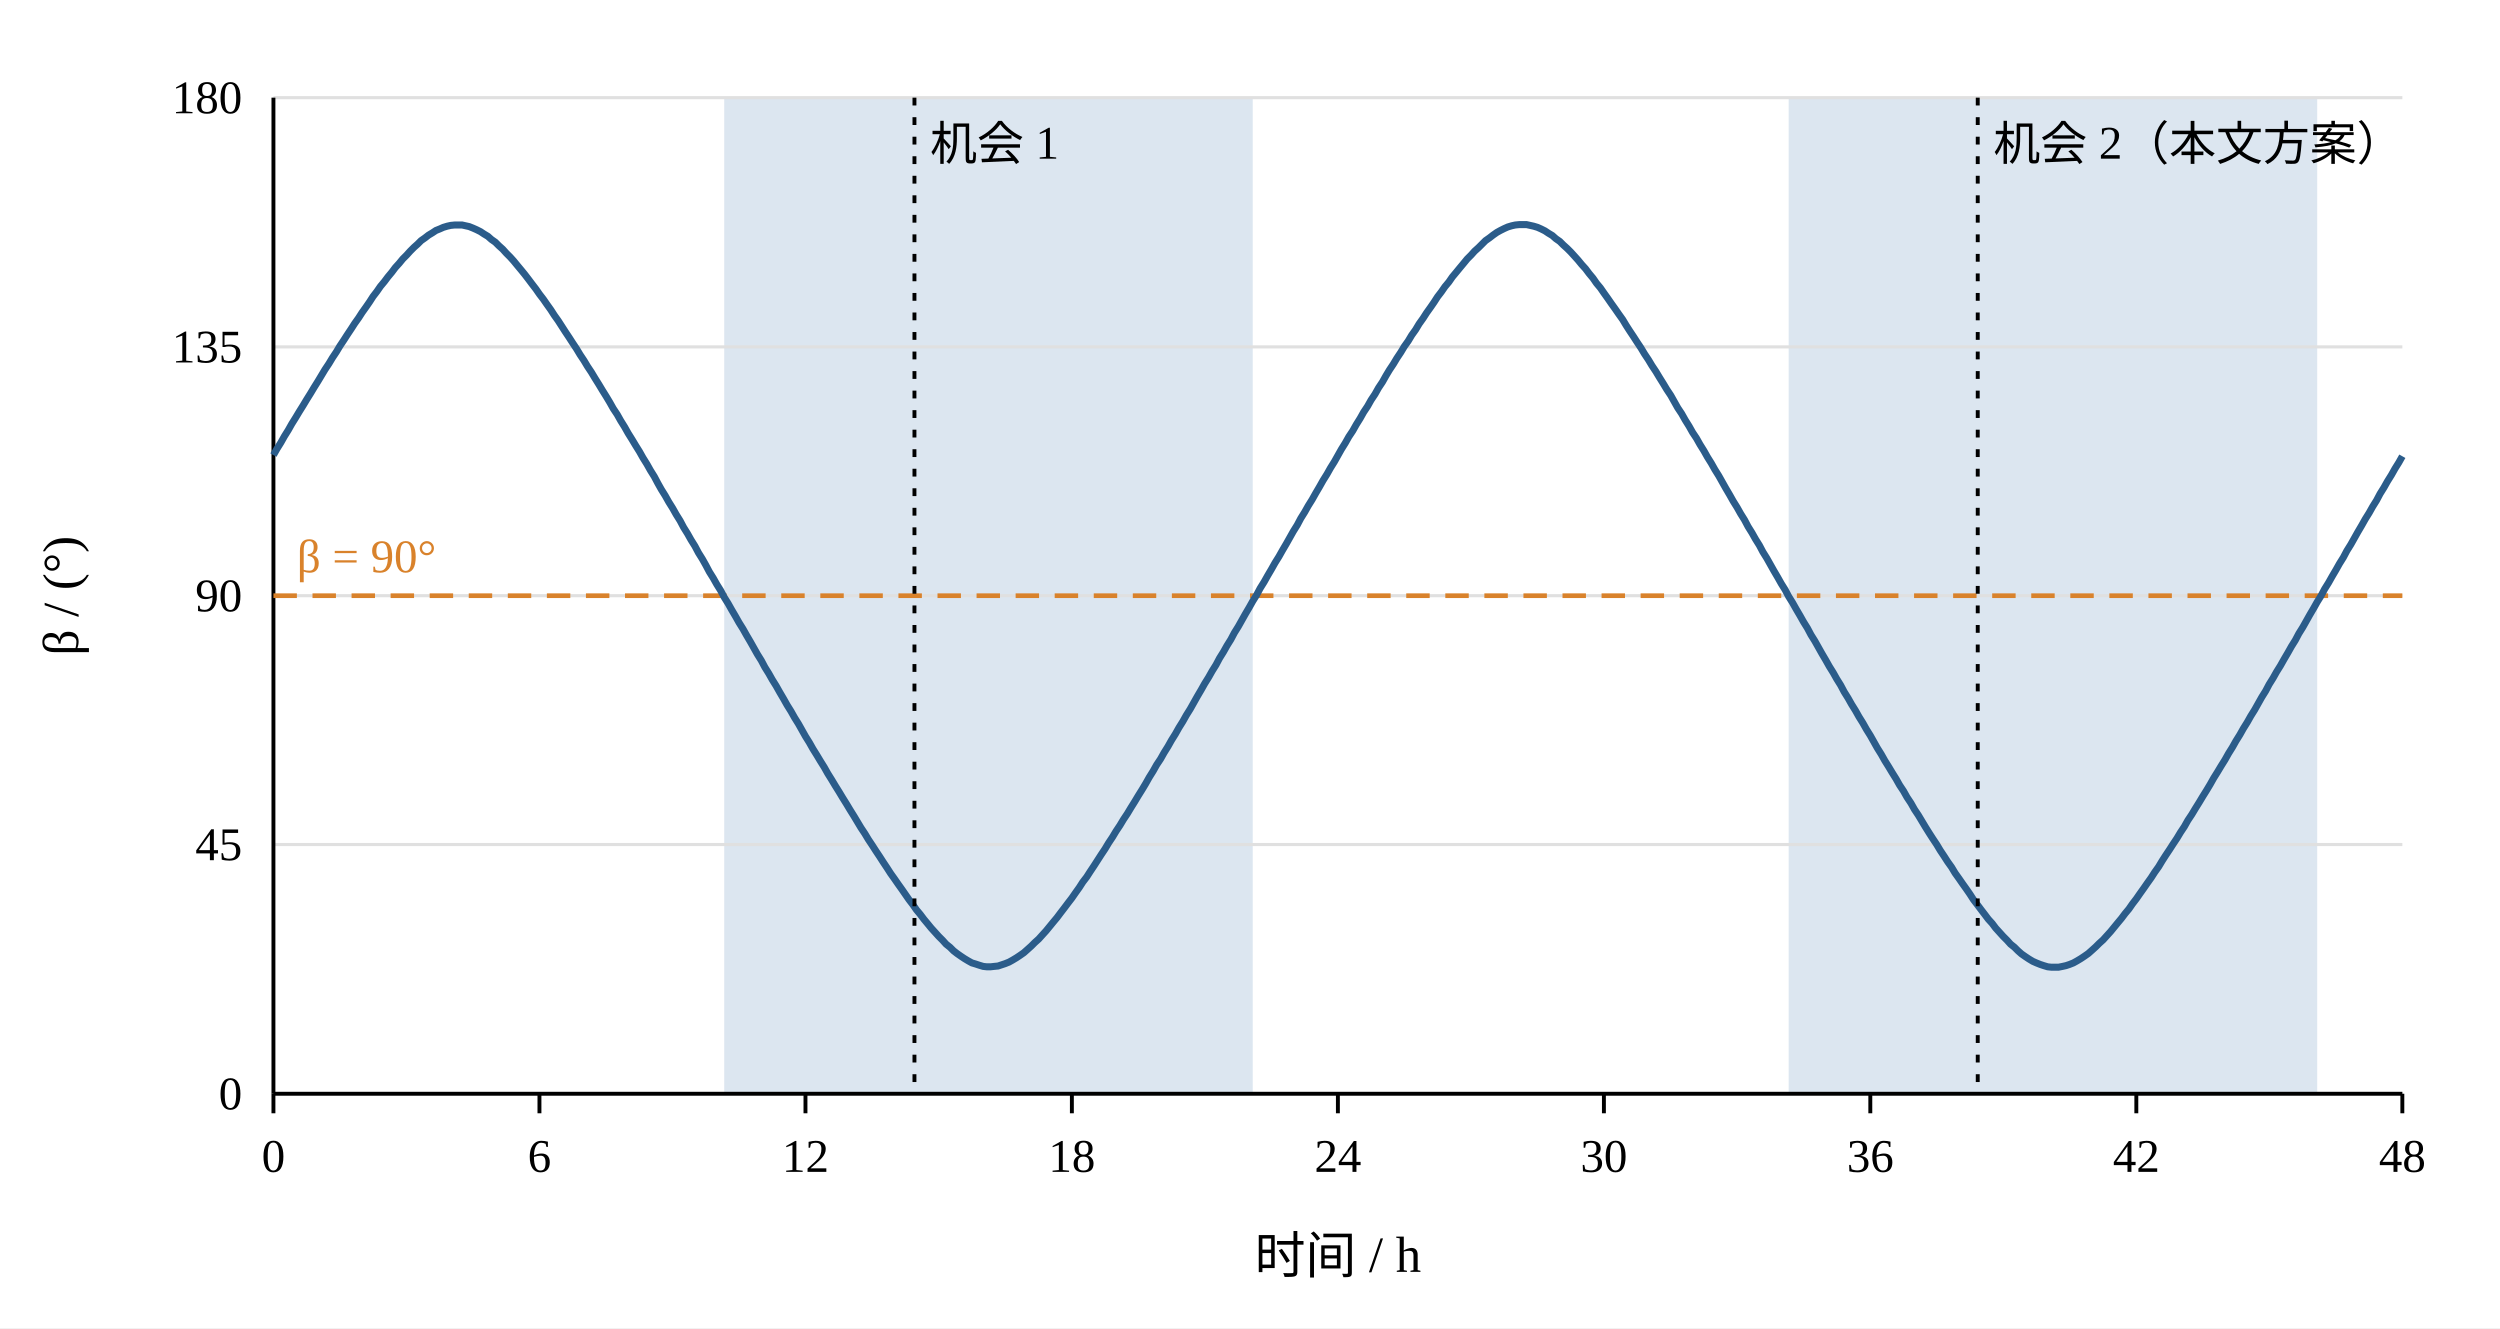
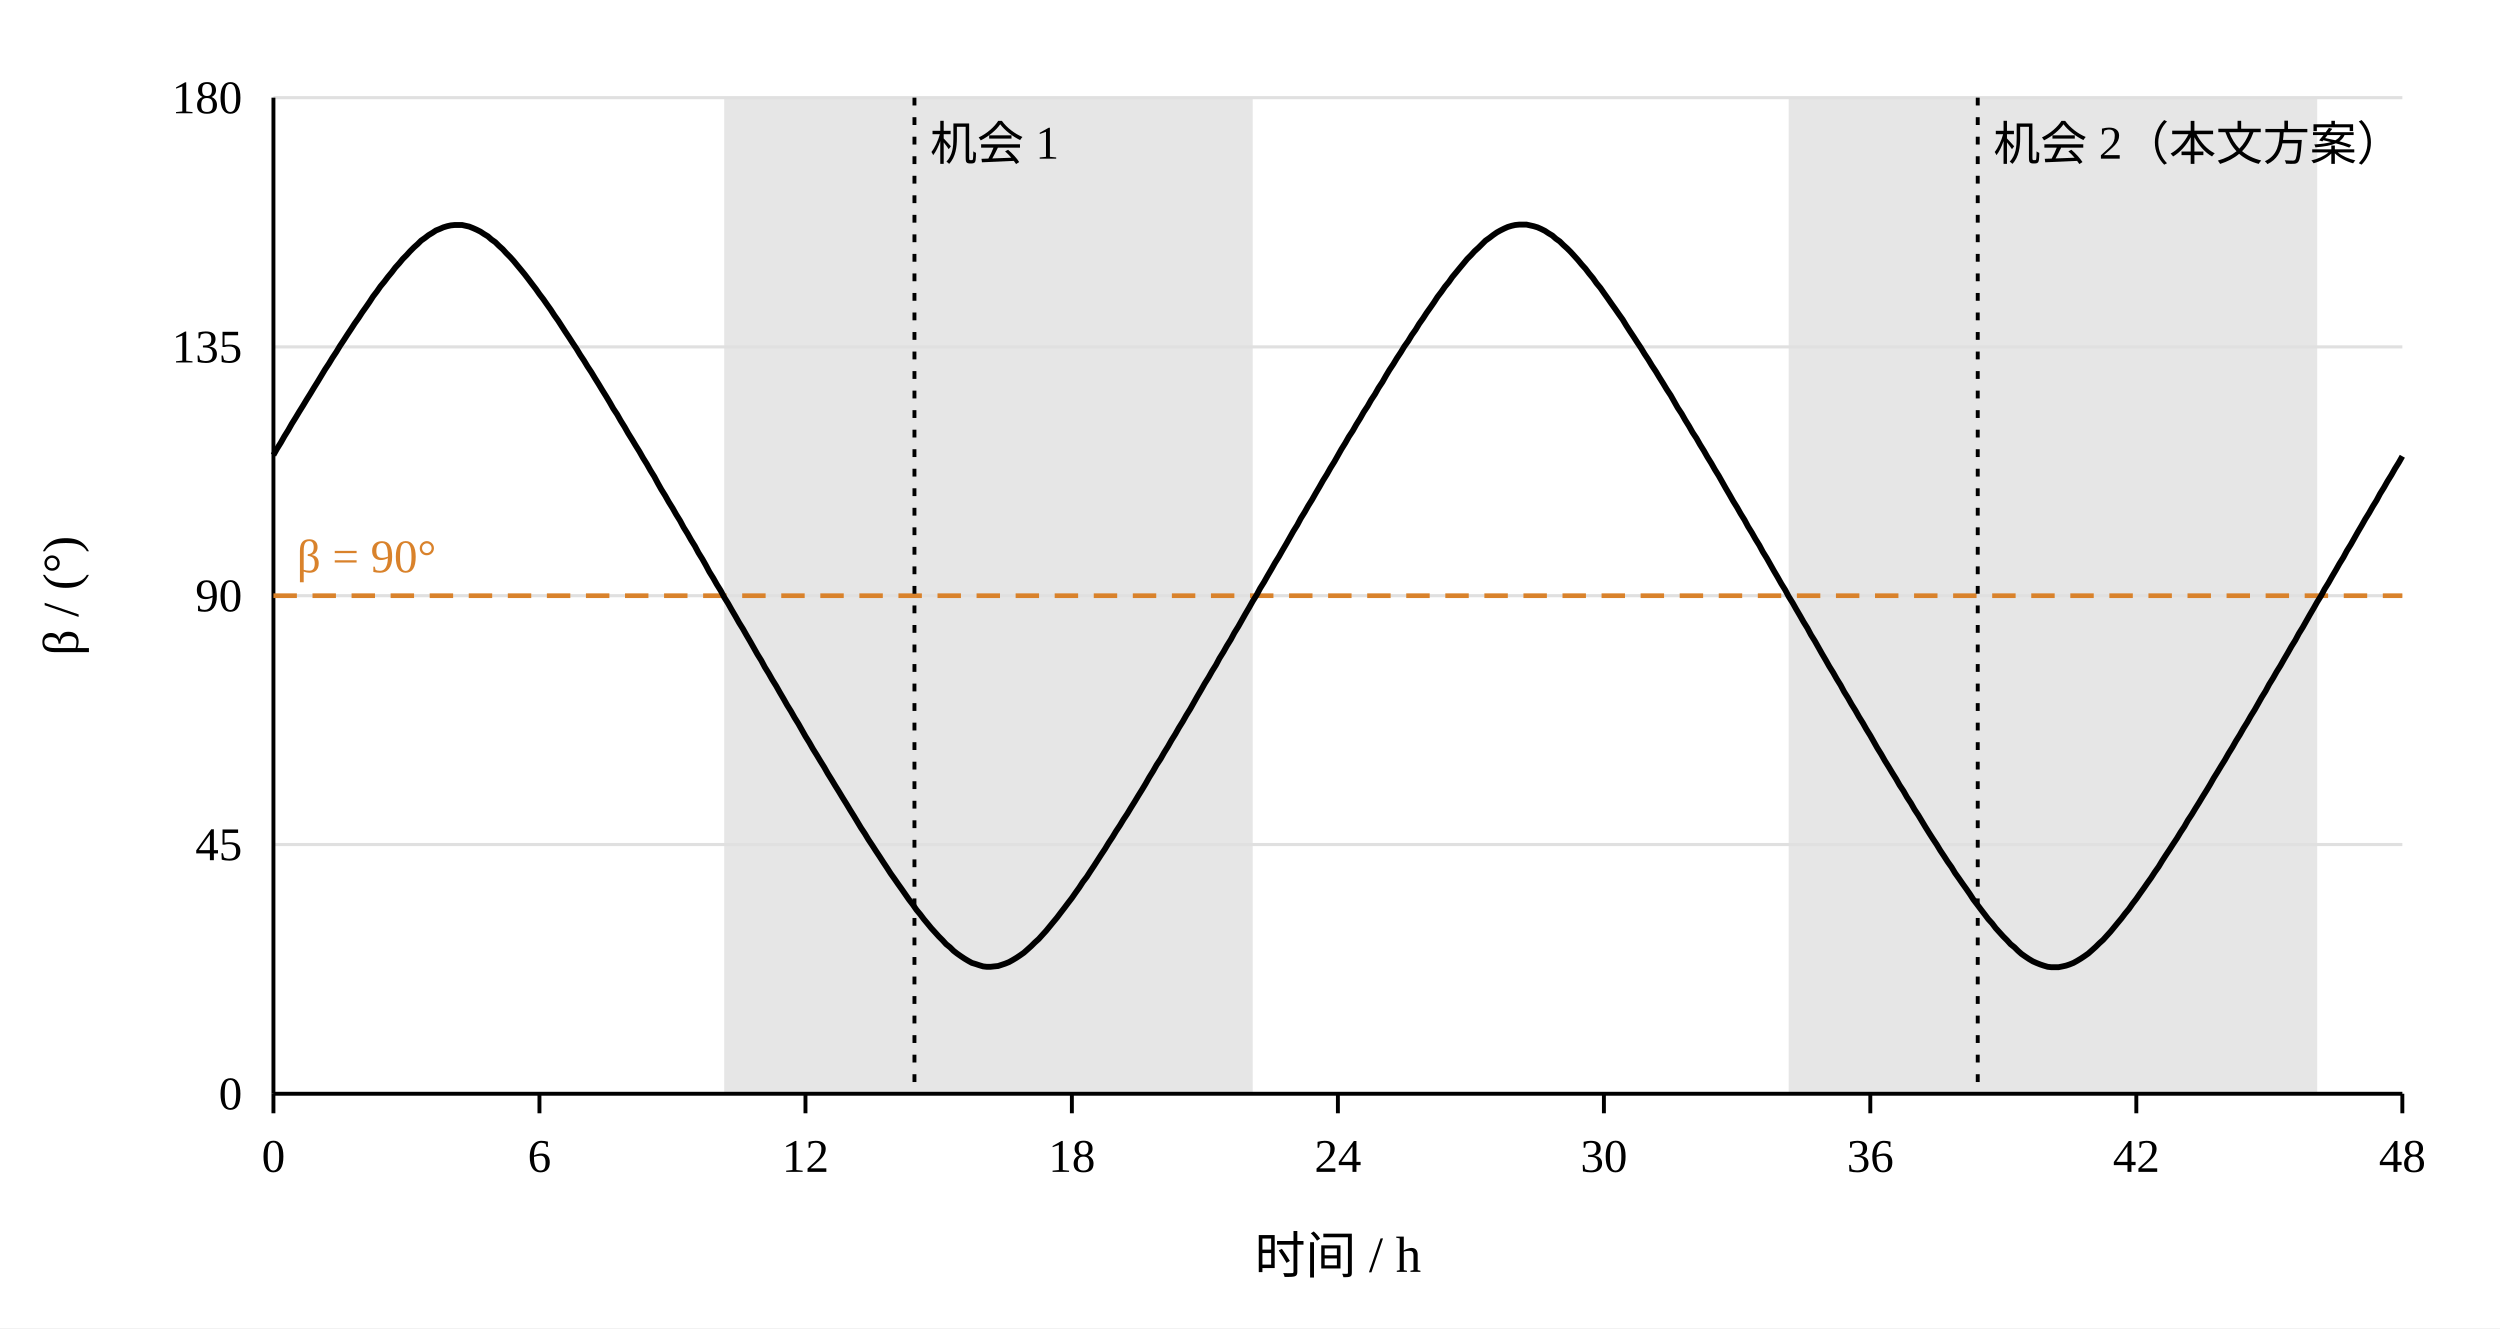
<svg xmlns="http://www.w3.org/2000/svg" width="640" height="340" viewBox="0 0 640 340">
  <rect x="0" y="0" width="640" height="340" fill="#FFFFFF" />
-   <rect x="185.4" y="25" width="135.3" height="255" fill="#DCE6F0" stroke="none" />
-   <rect x="457.9" y="25" width="135.3" height="255" fill="#DCE6F0" stroke="none" />
+   <rect x="185.4" y="25" width="135.3" height="255" fill="#E6E6E6" stroke="none" />
+   <rect x="457.9" y="25" width="135.3" height="255" fill="#E6E6E6" stroke="none" />
  <line x1="70.0" y1="280.0" x2="615.0" y2="280.0" stroke="#E0E0E0" stroke-width="0.8" />
  <text x="62.0" y="284.0" font-family="SimSun, Times New Roman" font-size="12" text-anchor="end" fill="#000000">0</text>
  <line x1="70.0" y1="216.2" x2="615.0" y2="216.2" stroke="#E0E0E0" stroke-width="0.8" />
  <text x="62.0" y="220.2" font-family="SimSun, Times New Roman" font-size="12" text-anchor="end" fill="#000000">45</text>
  <line x1="70.0" y1="152.5" x2="615.0" y2="152.5" stroke="#E0E0E0" stroke-width="0.8" />
  <text x="62.0" y="156.5" font-family="SimSun, Times New Roman" font-size="12" text-anchor="end" fill="#000000">90</text>
  <line x1="70.0" y1="88.8" x2="615.0" y2="88.8" stroke="#E0E0E0" stroke-width="0.8" />
  <text x="62.0" y="92.8" font-family="SimSun, Times New Roman" font-size="12" text-anchor="end" fill="#000000">135</text>
  <line x1="70.0" y1="25.0" x2="615.0" y2="25.0" stroke="#E0E0E0" stroke-width="0.8" />
  <text x="62.0" y="29.0" font-family="SimSun, Times New Roman" font-size="12" text-anchor="end" fill="#000000">180</text>
  <line x1="70.0" y1="280.0" x2="70.0" y2="285.0" stroke="#000000" stroke-width="1.0" />
  <text x="70.0" y="300.0" font-family="SimSun, Times New Roman" font-size="12" text-anchor="middle" fill="#000000">0</text>
  <line x1="138.1" y1="280.0" x2="138.1" y2="285.0" stroke="#000000" stroke-width="1.0" />
  <text x="138.1" y="300.0" font-family="SimSun, Times New Roman" font-size="12" text-anchor="middle" fill="#000000">6</text>
  <line x1="206.2" y1="280.0" x2="206.2" y2="285.0" stroke="#000000" stroke-width="1.0" />
  <text x="206.2" y="300.0" font-family="SimSun, Times New Roman" font-size="12" text-anchor="middle" fill="#000000">12</text>
  <line x1="274.4" y1="280.0" x2="274.4" y2="285.0" stroke="#000000" stroke-width="1.0" />
  <text x="274.4" y="300.0" font-family="SimSun, Times New Roman" font-size="12" text-anchor="middle" fill="#000000">18</text>
  <line x1="342.5" y1="280.0" x2="342.5" y2="285.0" stroke="#000000" stroke-width="1.0" />
  <text x="342.5" y="300.0" font-family="SimSun, Times New Roman" font-size="12" text-anchor="middle" fill="#000000">24</text>
  <line x1="410.6" y1="280.0" x2="410.6" y2="285.0" stroke="#000000" stroke-width="1.0" />
  <text x="410.6" y="300.0" font-family="SimSun, Times New Roman" font-size="12" text-anchor="middle" fill="#000000">30</text>
  <line x1="478.8" y1="280.0" x2="478.8" y2="285.0" stroke="#000000" stroke-width="1.0" />
  <text x="478.8" y="300.0" font-family="SimSun, Times New Roman" font-size="12" text-anchor="middle" fill="#000000">36</text>
  <line x1="546.9" y1="280.0" x2="546.9" y2="285.0" stroke="#000000" stroke-width="1.0" />
  <text x="546.9" y="300.0" font-family="SimSun, Times New Roman" font-size="12" text-anchor="middle" fill="#000000">42</text>
  <line x1="615.0" y1="280.0" x2="615.0" y2="285.0" stroke="#000000" stroke-width="1.0" />
  <text x="615.0" y="300.0" font-family="SimSun, Times New Roman" font-size="12" text-anchor="middle" fill="#000000">48</text>
  <line x1="70.0" y1="280.0" x2="615.0" y2="280.0" stroke="#000000" stroke-width="1.0" />
  <line x1="70.0" y1="25.0" x2="70.0" y2="280.0" stroke="#000000" stroke-width="1.0" />
  <line x1="70.0" y1="152.5" x2="615.0" y2="152.5" stroke="#D9822B" stroke-width="1.2" stroke-dasharray="6,4" />
  <text x="76.0" y="146.5" font-family="SimSun, Times New Roman" font-size="12" text-anchor="start" fill="#D9822B">β = 90°</text>
-   <polyline points="70.0,116.5 70.9,114.9 71.9,113.3 72.8,111.7 73.8,110.1 74.7,108.5 75.7,106.9 76.6,105.4 77.6,103.8 78.5,102.3 79.5,100.7 80.4,99.2 81.4,97.6 82.3,96.1 83.2,94.6 84.2,93.1 85.1,91.6 86.1,90.1 87.0,88.6 88.0,87.1 88.9,85.7 89.9,84.2 90.8,82.8 91.8,81.4 92.7,80.0 93.7,78.6 94.6,77.3 95.5,75.9 96.5,74.6 97.4,73.3 98.4,72.1 99.3,70.9 100.3,69.7 101.2,68.5 102.2,67.4 103.1,66.3 104.1,65.3 105.0,64.3 106.0,63.3 106.9,62.5 107.8,61.6 108.8,60.9 109.7,60.2 110.7,59.6 111.6,59.0 112.6,58.6 113.5,58.2 114.5,57.9 115.4,57.7 116.4,57.6 117.3,57.6 118.3,57.6 119.2,57.8 120.1,58.0 121.1,58.4 122.0,58.8 123.0,59.3 123.9,59.9 124.9,60.5 125.8,61.3 126.8,62.0 127.7,62.9 128.7,63.8 129.6,64.8 130.6,65.8 131.5,66.8 132.4,67.9 133.4,69.1 134.3,70.2 135.3,71.5 136.2,72.7 137.2,74.0 138.1,75.3 139.1,76.6 140.0,77.9 141.0,79.3 141.9,80.7 142.9,82.1 143.8,83.5 144.7,84.9 145.7,86.4 146.6,87.8 147.6,89.3 148.5,90.8 149.5,92.3 150.4,93.8 151.4,95.3 152.3,96.8 153.3,98.4 154.2,99.9 155.2,101.5 156.1,103.0 157.0,104.6 158.0,106.1 158.9,107.7 159.9,109.3 160.8,110.9 161.8,112.5 162.7,114.0 163.7,115.6 164.6,117.2 165.6,118.8 166.5,120.4 167.5,122.0 168.4,123.7 169.3,125.3 170.3,126.9 171.2,128.5 172.2,130.1 173.1,131.7 174.1,133.3 175.0,135.0 176.0,136.6 176.9,138.2 177.9,139.8 178.8,141.5 179.8,143.1 180.7,144.7 181.6,146.4 182.6,148.0 183.5,149.6 184.5,151.2 185.4,152.9 186.4,154.5 187.3,156.1 188.3,157.8 189.2,159.4 190.2,161.0 191.1,162.6 192.1,164.3 193.0,165.9 193.9,167.5 194.9,169.1 195.8,170.8 196.8,172.4 197.7,174.0 198.7,175.6 199.6,177.2 200.6,178.9 201.5,180.5 202.5,182.1 203.4,183.7 204.4,185.3 205.3,186.9 206.2,188.5 207.2,190.1 208.1,191.7 209.1,193.3 210.0,194.8 211.0,196.4 211.9,198.0 212.9,199.6 213.8,201.1 214.8,202.7 215.7,204.2 216.7,205.8 217.6,207.3 218.6,208.9 219.5,210.4 220.4,211.9 221.4,213.4 222.3,214.9 223.3,216.4 224.2,217.8 225.2,219.3 226.1,220.7 227.1,222.2 228.0,223.6 229.0,225.0 229.9,226.3 230.9,227.7 231.8,229.0 232.7,230.3 233.7,231.6 234.6,232.9 235.6,234.1 236.5,235.3 237.5,236.5 238.4,237.6 239.4,238.7 240.3,239.7 241.3,240.7 242.2,241.7 243.2,242.5 244.1,243.4 245.0,244.1 246.0,244.8 246.9,245.4 247.9,246.0 248.8,246.5 249.8,246.8 250.7,247.1 251.7,247.4 252.6,247.5 253.6,247.5 254.5,247.4 255.5,247.3 256.4,247.0 257.3,246.7 258.3,246.3 259.2,245.8 260.2,245.2 261.1,244.6 262.1,243.9 263.0,243.1 264.0,242.2 264.9,241.3 265.9,240.4 266.8,239.4 267.8,238.3 268.7,237.2 269.6,236.1 270.6,234.9 271.5,233.7 272.5,232.4 273.4,231.2 274.4,229.9 275.3,228.6 276.3,227.2 277.2,225.8 278.2,224.5 279.1,223.1 280.1,221.6 281.0,220.2 281.9,218.8 282.9,217.3 283.8,215.8 284.8,214.3 285.7,212.8 286.7,211.3 287.6,209.8 288.6,208.3 289.5,206.8 290.5,205.2 291.4,203.7 292.4,202.1 293.3,200.6 294.2,199.0 295.2,197.4 296.1,195.8 297.1,194.3 298.0,192.7 299.0,191.1 299.9,189.5 300.9,187.9 301.8,186.3 302.8,184.7 303.7,183.1 304.7,181.5 305.6,179.9 306.5,178.3 307.5,176.6 308.4,175.0 309.4,173.4 310.3,171.8 311.3,170.2 312.2,168.5 313.2,166.9 314.1,165.3 315.1,163.7 316.0,162.0 317.0,160.4 317.9,158.8 318.8,157.2 319.8,155.5 320.7,153.9 321.7,152.3 322.6,150.6 323.6,149.0 324.5,147.4 325.5,145.7 326.4,144.1 327.4,142.5 328.3,140.9 329.3,139.2 330.2,137.6 331.1,136.0 332.1,134.4 333.0,132.7 334.0,131.1 334.9,129.5 335.9,127.9 336.8,126.3 337.8,124.6 338.7,123.0 339.7,121.4 340.6,119.8 341.6,118.2 342.5,116.6 343.4,115.0 344.4,113.4 345.3,111.8 346.3,110.3 347.2,108.7 348.2,107.1 349.1,105.5 350.1,104.0 351.0,102.4 352.0,100.9 352.9,99.3 353.9,97.8 354.8,96.2 355.7,94.7 356.7,93.2 357.6,91.7 358.6,90.2 359.5,88.7 360.5,87.3 361.4,85.8 362.4,84.4 363.3,82.9 364.3,81.5 365.2,80.1 366.2,78.7 367.1,77.4 368.0,76.0 369.0,74.7 369.9,73.4 370.9,72.2 371.8,70.9 372.8,69.7 373.7,68.6 374.7,67.4 375.6,66.3 376.6,65.3 377.5,64.3 378.5,63.4 379.4,62.5 380.3,61.6 381.3,60.9 382.2,60.2 383.2,59.5 384.1,59.0 385.1,58.5 386.0,58.1 387.0,57.8 387.9,57.6 388.9,57.5 389.8,57.5 390.8,57.5 391.7,57.7 392.6,57.9 393.6,58.2 394.5,58.6 395.5,59.1 396.4,59.7 397.4,60.3 398.3,61.1 399.3,61.8 400.2,62.7 401.2,63.6 402.1,64.5 403.1,65.6 404.0,66.6 404.9,67.7 405.9,68.8 406.8,70.0 407.8,71.2 408.7,72.5 409.7,73.7 410.6,75.0 411.6,76.4 412.5,77.7 413.5,79.1 414.4,80.4 415.4,81.8 416.3,83.3 417.2,84.7 418.2,86.2 419.1,87.6 420.1,89.1 421.0,90.6 422.0,92.1 422.9,93.6 423.9,95.1 424.8,96.6 425.8,98.2 426.7,99.7 427.7,101.2 428.6,102.8 429.5,104.4 430.5,105.9 431.4,107.5 432.4,109.1 433.3,110.7 434.3,112.2 435.2,113.8 436.2,115.4 437.1,117.0 438.1,118.6 439.0,120.2 440.0,121.8 440.9,123.4 441.8,125.0 442.8,126.7 443.7,128.3 444.7,129.9 445.6,131.5 446.6,133.1 447.5,134.8 448.5,136.4 449.4,138.0 450.4,139.6 451.3,141.3 452.3,142.9 453.2,144.5 454.1,146.1 455.1,147.8 456.0,149.4 457.0,151.0 457.9,152.7 458.9,154.3 459.8,155.9 460.8,157.6 461.7,159.2 462.7,160.8 463.6,162.5 464.6,164.1 465.5,165.7 466.4,167.3 467.4,169.0 468.3,170.6 469.3,172.2 470.2,173.8 471.2,175.4 472.1,177.1 473.1,178.7 474.0,180.3 475.0,181.9 475.9,183.5 476.9,185.1 477.8,186.7 478.8,188.3 479.7,189.9 480.6,191.5 481.6,193.1 482.5,194.7 483.5,196.3 484.4,197.8 485.4,199.4 486.3,201.0 487.3,202.5 488.2,204.1 489.2,205.6 490.1,207.2 491.1,208.7 492.0,210.2 492.9,211.7 493.9,213.3 494.8,214.7 495.8,216.2 496.7,217.7 497.7,219.2 498.6,220.6 499.6,222.0 500.5,223.5 501.5,224.9 502.4,226.2 503.4,227.6 504.3,228.9 505.2,230.3 506.2,231.6 507.1,232.8 508.1,234.1 509.0,235.3 510.0,236.4 510.9,237.6 511.9,238.7 512.8,239.7 513.8,240.7 514.7,241.7 515.7,242.5 516.6,243.4 517.5,244.2 518.5,244.9 519.4,245.5 520.4,246.1 521.3,246.5 522.3,246.9 523.2,247.2 524.2,247.5 525.1,247.6 526.1,247.6 527.0,247.6 528.0,247.4 528.9,247.2 529.8,246.9 530.8,246.5 531.7,246.0 532.7,245.4 533.6,244.8 534.6,244.1 535.5,243.3 536.5,242.4 537.4,241.5 538.4,240.6 539.3,239.6 540.3,238.5 541.2,237.4 542.1,236.3 543.1,235.1 544.0,233.9 545.0,232.7 545.9,231.4 546.9,230.1 547.8,228.8 548.8,227.4 549.7,226.1 550.7,224.7 551.6,223.3 552.6,221.9 553.5,220.4 554.4,219.0 555.4,217.5 556.3,216.1 557.3,214.6 558.2,213.1 559.2,211.6 560.1,210.0 561.1,208.5 562.0,207.0 563.0,205.4 563.9,203.9 564.9,202.3 565.8,200.8 566.7,199.2 567.7,197.6 568.6,196.1 569.6,194.5 570.5,192.9 571.5,191.3 572.4,189.7 573.4,188.1 574.3,186.5 575.3,184.9 576.2,183.3 577.2,181.7 578.1,180.1 579.0,178.5 580.0,176.9 580.9,175.2 581.9,173.6 582.8,172.0 583.8,170.4 584.7,168.8 585.7,167.1 586.6,165.5 587.6,163.9 588.5,162.2 589.5,160.6 590.4,159.0 591.3,157.4 592.3,155.7 593.2,154.1 594.2,152.5 595.1,150.8 596.1,149.2 597.0,147.6 598.0,145.9 598.9,144.3 599.9,142.7 600.8,141.0 601.8,139.4 602.7,137.8 603.6,136.2 604.6,134.5 605.5,132.9 606.5,131.3 607.4,129.7 608.4,128.1 609.3,126.4 610.3,124.8 611.2,123.2 612.2,121.6 613.1,120.0 614.1,118.4 615.0,116.8" fill="none" stroke="#2B5C8A" stroke-width="1.8" />
+   <polyline points="70.0,116.5 70.9,114.9 71.9,113.3 72.8,111.7 73.8,110.1 74.7,108.5 75.7,106.9 76.6,105.4 77.6,103.8 78.5,102.3 79.5,100.7 80.4,99.2 81.4,97.6 82.3,96.1 83.2,94.6 84.2,93.1 85.1,91.6 86.1,90.1 87.0,88.6 88.0,87.1 88.9,85.7 89.9,84.2 90.8,82.8 91.8,81.4 92.7,80.0 93.7,78.6 94.6,77.3 95.5,75.9 96.5,74.6 97.4,73.3 98.4,72.1 99.3,70.9 100.3,69.7 101.2,68.5 102.2,67.4 103.1,66.3 104.1,65.3 105.0,64.3 106.0,63.3 106.9,62.5 107.8,61.6 108.8,60.9 109.7,60.2 110.7,59.6 111.6,59.0 112.6,58.6 113.5,58.2 114.5,57.9 115.4,57.7 116.4,57.6 117.3,57.6 118.3,57.6 119.2,57.8 120.1,58.0 121.1,58.4 122.0,58.8 123.0,59.3 123.9,59.9 124.9,60.5 125.8,61.3 126.8,62.0 127.7,62.9 128.7,63.8 129.6,64.8 130.6,65.8 131.5,66.8 132.4,67.9 133.4,69.1 134.3,70.2 135.3,71.5 136.2,72.7 137.2,74.0 138.1,75.3 139.1,76.6 140.0,77.9 141.0,79.3 141.9,80.7 142.9,82.1 143.8,83.5 144.7,84.9 145.7,86.4 146.6,87.8 147.6,89.3 148.5,90.8 149.5,92.3 150.4,93.8 151.4,95.3 152.3,96.8 153.3,98.4 154.2,99.9 155.2,101.5 156.1,103.0 157.0,104.6 158.0,106.1 158.9,107.7 159.9,109.3 160.8,110.9 161.8,112.5 162.7,114.0 163.7,115.6 164.6,117.2 165.6,118.8 166.5,120.4 167.5,122.0 168.4,123.7 169.3,125.3 170.3,126.9 171.2,128.5 172.2,130.1 173.1,131.7 174.1,133.3 175.0,135.0 176.0,136.6 176.9,138.2 177.9,139.8 178.8,141.5 179.8,143.1 180.7,144.7 181.6,146.4 182.6,148.0 183.5,149.6 184.5,151.2 185.4,152.9 186.4,154.5 187.3,156.1 188.3,157.8 189.2,159.4 190.2,161.0 191.1,162.6 192.1,164.3 193.0,165.9 193.9,167.5 194.9,169.1 195.8,170.8 196.8,172.4 197.7,174.0 198.7,175.6 199.6,177.2 200.6,178.9 201.5,180.5 202.5,182.1 203.4,183.7 204.4,185.3 205.3,186.9 206.2,188.5 207.2,190.1 208.1,191.7 209.1,193.3 210.0,194.8 211.0,196.4 211.9,198.0 212.9,199.6 213.8,201.1 214.8,202.7 215.7,204.2 216.7,205.8 217.6,207.3 218.6,208.9 219.5,210.4 220.4,211.9 221.4,213.4 222.3,214.9 223.3,216.4 224.2,217.8 225.2,219.3 226.1,220.7 227.1,222.2 228.0,223.6 229.0,225.0 229.9,226.3 230.9,227.7 231.8,229.0 232.7,230.3 233.7,231.6 234.6,232.9 235.6,234.1 236.5,235.3 237.5,236.5 238.4,237.6 239.4,238.7 240.3,239.7 241.3,240.7 242.2,241.7 243.2,242.5 244.1,243.4 245.0,244.1 246.0,244.8 246.9,245.4 247.9,246.0 248.8,246.5 249.8,246.8 250.7,247.1 251.7,247.4 252.6,247.5 253.6,247.5 254.5,247.4 255.5,247.3 256.4,247.0 257.3,246.7 258.3,246.3 259.2,245.8 260.2,245.2 261.1,244.6 262.1,243.9 263.0,243.1 264.0,242.2 264.9,241.3 265.9,240.4 266.8,239.4 267.8,238.3 268.7,237.2 269.6,236.1 270.6,234.9 271.5,233.7 272.5,232.4 273.4,231.2 274.4,229.9 275.3,228.6 276.3,227.2 277.2,225.8 278.2,224.5 279.1,223.1 280.1,221.6 281.0,220.2 281.9,218.8 282.9,217.3 283.8,215.8 284.8,214.3 285.7,212.8 286.7,211.3 287.6,209.8 288.6,208.3 289.5,206.8 290.5,205.2 291.4,203.7 292.4,202.1 293.3,200.6 294.2,199.0 295.2,197.4 296.1,195.8 297.1,194.3 298.0,192.7 299.0,191.1 299.9,189.5 300.9,187.9 301.8,186.3 302.8,184.7 303.7,183.1 304.7,181.5 305.6,179.9 306.5,178.3 307.5,176.6 308.4,175.0 309.4,173.4 310.3,171.8 311.3,170.2 312.2,168.5 313.2,166.9 314.1,165.3 315.1,163.7 316.0,162.0 317.0,160.4 317.9,158.8 318.8,157.2 319.8,155.5 320.7,153.9 321.7,152.3 322.6,150.6 323.6,149.0 324.5,147.4 325.5,145.7 326.4,144.1 327.4,142.5 328.3,140.9 329.3,139.2 330.2,137.6 331.1,136.0 332.1,134.4 333.0,132.7 334.0,131.1 334.9,129.5 335.9,127.9 336.8,126.3 337.8,124.6 338.7,123.0 339.7,121.4 340.6,119.8 341.6,118.2 342.5,116.6 343.4,115.0 344.4,113.4 345.3,111.8 346.3,110.3 347.2,108.7 348.2,107.1 349.1,105.5 350.1,104.0 351.0,102.4 352.0,100.9 352.9,99.3 353.9,97.8 354.8,96.2 355.7,94.7 356.7,93.2 357.6,91.7 358.6,90.2 359.5,88.7 360.5,87.3 361.4,85.8 362.4,84.4 363.3,82.9 364.3,81.5 365.2,80.1 366.2,78.7 367.1,77.4 368.0,76.0 369.0,74.7 369.9,73.4 370.9,72.2 371.8,70.9 372.8,69.7 373.7,68.6 374.7,67.4 375.6,66.3 376.6,65.3 377.5,64.3 378.5,63.4 379.4,62.5 380.3,61.6 381.3,60.9 382.2,60.2 383.2,59.5 384.1,59.0 385.1,58.5 386.0,58.1 387.0,57.8 387.9,57.6 388.9,57.5 389.8,57.5 390.8,57.5 391.7,57.7 392.6,57.9 393.6,58.2 394.5,58.6 395.5,59.1 396.4,59.7 397.4,60.3 398.3,61.1 399.3,61.8 400.2,62.7 401.2,63.6 402.1,64.5 403.1,65.6 404.0,66.6 404.9,67.7 405.9,68.8 406.8,70.0 407.8,71.2 408.7,72.5 409.7,73.7 410.6,75.0 411.6,76.4 412.5,77.7 413.5,79.1 414.4,80.4 415.4,81.8 416.3,83.3 417.2,84.7 418.2,86.2 419.1,87.6 420.1,89.1 421.0,90.6 422.0,92.1 422.9,93.6 423.9,95.1 424.8,96.6 425.8,98.2 426.7,99.7 427.7,101.2 428.6,102.8 429.5,104.4 430.5,105.9 431.4,107.5 432.4,109.1 433.3,110.7 434.3,112.2 435.2,113.8 436.2,115.4 437.1,117.0 438.1,118.6 439.0,120.2 440.0,121.8 440.9,123.4 441.8,125.0 442.8,126.7 443.7,128.3 444.7,129.9 445.6,131.5 446.6,133.1 447.5,134.8 448.5,136.4 449.4,138.0 450.4,139.6 451.3,141.3 452.3,142.9 453.2,144.5 454.1,146.1 455.1,147.8 456.0,149.4 457.0,151.0 457.9,152.7 458.9,154.3 459.8,155.9 460.8,157.6 461.7,159.2 462.7,160.8 463.6,162.5 464.6,164.1 465.5,165.7 466.4,167.3 467.4,169.0 468.3,170.6 469.3,172.2 470.2,173.8 471.2,175.4 472.1,177.1 473.1,178.7 474.0,180.3 475.0,181.9 475.9,183.5 476.9,185.1 477.8,186.7 478.8,188.3 479.7,189.9 480.6,191.5 481.6,193.1 482.5,194.7 483.5,196.3 484.4,197.8 485.4,199.4 486.3,201.0 487.3,202.5 488.2,204.1 489.2,205.6 490.1,207.2 491.1,208.7 492.0,210.2 492.9,211.7 493.9,213.3 494.8,214.7 495.8,216.2 496.7,217.7 497.7,219.2 498.6,220.6 499.6,222.0 500.5,223.5 501.5,224.9 502.4,226.2 503.4,227.6 504.3,228.9 505.2,230.3 506.2,231.6 507.1,232.8 508.1,234.1 509.0,235.3 510.0,236.4 510.9,237.6 511.9,238.7 512.8,239.7 513.8,240.7 514.7,241.7 515.7,242.5 516.6,243.4 517.5,244.2 518.5,244.9 519.4,245.5 520.4,246.1 521.3,246.5 522.3,246.9 523.2,247.2 524.2,247.5 525.1,247.6 526.1,247.6 527.0,247.6 528.0,247.4 528.9,247.2 529.8,246.9 530.8,246.5 531.7,246.0 532.7,245.4 533.6,244.8 534.6,244.1 535.5,243.3 536.5,242.4 537.4,241.5 538.4,240.6 539.3,239.6 540.3,238.5 541.2,237.4 542.1,236.3 543.1,235.1 544.0,233.9 545.0,232.7 545.9,231.4 546.9,230.1 547.8,228.8 548.8,227.4 549.7,226.1 550.7,224.7 551.6,223.3 552.6,221.9 553.5,220.4 554.4,219.0 555.4,217.5 556.3,216.1 557.3,214.6 558.2,213.1 559.2,211.6 560.1,210.0 561.1,208.5 562.0,207.0 563.0,205.4 563.9,203.9 564.9,202.3 565.8,200.8 566.7,199.2 567.7,197.6 568.6,196.1 569.6,194.5 570.5,192.9 571.5,191.3 572.4,189.7 573.4,188.1 574.3,186.5 575.3,184.9 576.2,183.3 577.2,181.7 578.1,180.1 579.0,178.5 580.0,176.9 580.9,175.2 581.9,173.6 582.8,172.0 583.8,170.4 584.7,168.8 585.7,167.1 586.6,165.5 587.6,163.9 588.5,162.2 589.5,160.6 590.4,159.0 591.3,157.4 592.3,155.7 593.2,154.1 594.2,152.5 595.1,150.8 596.1,149.2 597.0,147.6 598.0,145.9 598.9,144.3 599.9,142.7 600.8,141.0 601.8,139.4 602.7,137.8 603.6,136.2 604.6,134.5 605.5,132.9 606.5,131.3 607.4,129.7 608.4,128.1 609.3,126.4 610.3,124.8 611.2,123.2 612.2,121.6 613.1,120.0 614.1,118.4 615.0,116.8" fill="none" stroke="#000000" stroke-width="1.5" />
  <line x1="234.1" y1="25.0" x2="234.1" y2="280.0" stroke="#000000" stroke-width="1.0" stroke-dasharray="2,3" />
  <text x="238.1" y="41.0" font-family="SimSun, Times New Roman" font-size="12" text-anchor="start" fill="#000000">机会 1</text>
  <line x1="506.3" y1="25.0" x2="506.3" y2="280.0" stroke="#000000" stroke-width="1.0" stroke-dasharray="2,3" />
  <text x="510.3" y="41.0" font-family="SimSun, Times New Roman" font-size="12" text-anchor="start" fill="#000000">机会 2（本文方案）</text>
  <text x="342.5" y="326.0" font-family="SimSun, Times New Roman" font-size="13" text-anchor="middle" fill="#000000">时间 / h</text>
  <text x="20.0" y="152.5" font-family="SimSun, Times New Roman" font-size="13" text-anchor="middle" fill="#000000" transform="rotate(-90 20.0 152.5)">β / (°)</text>
</svg>
